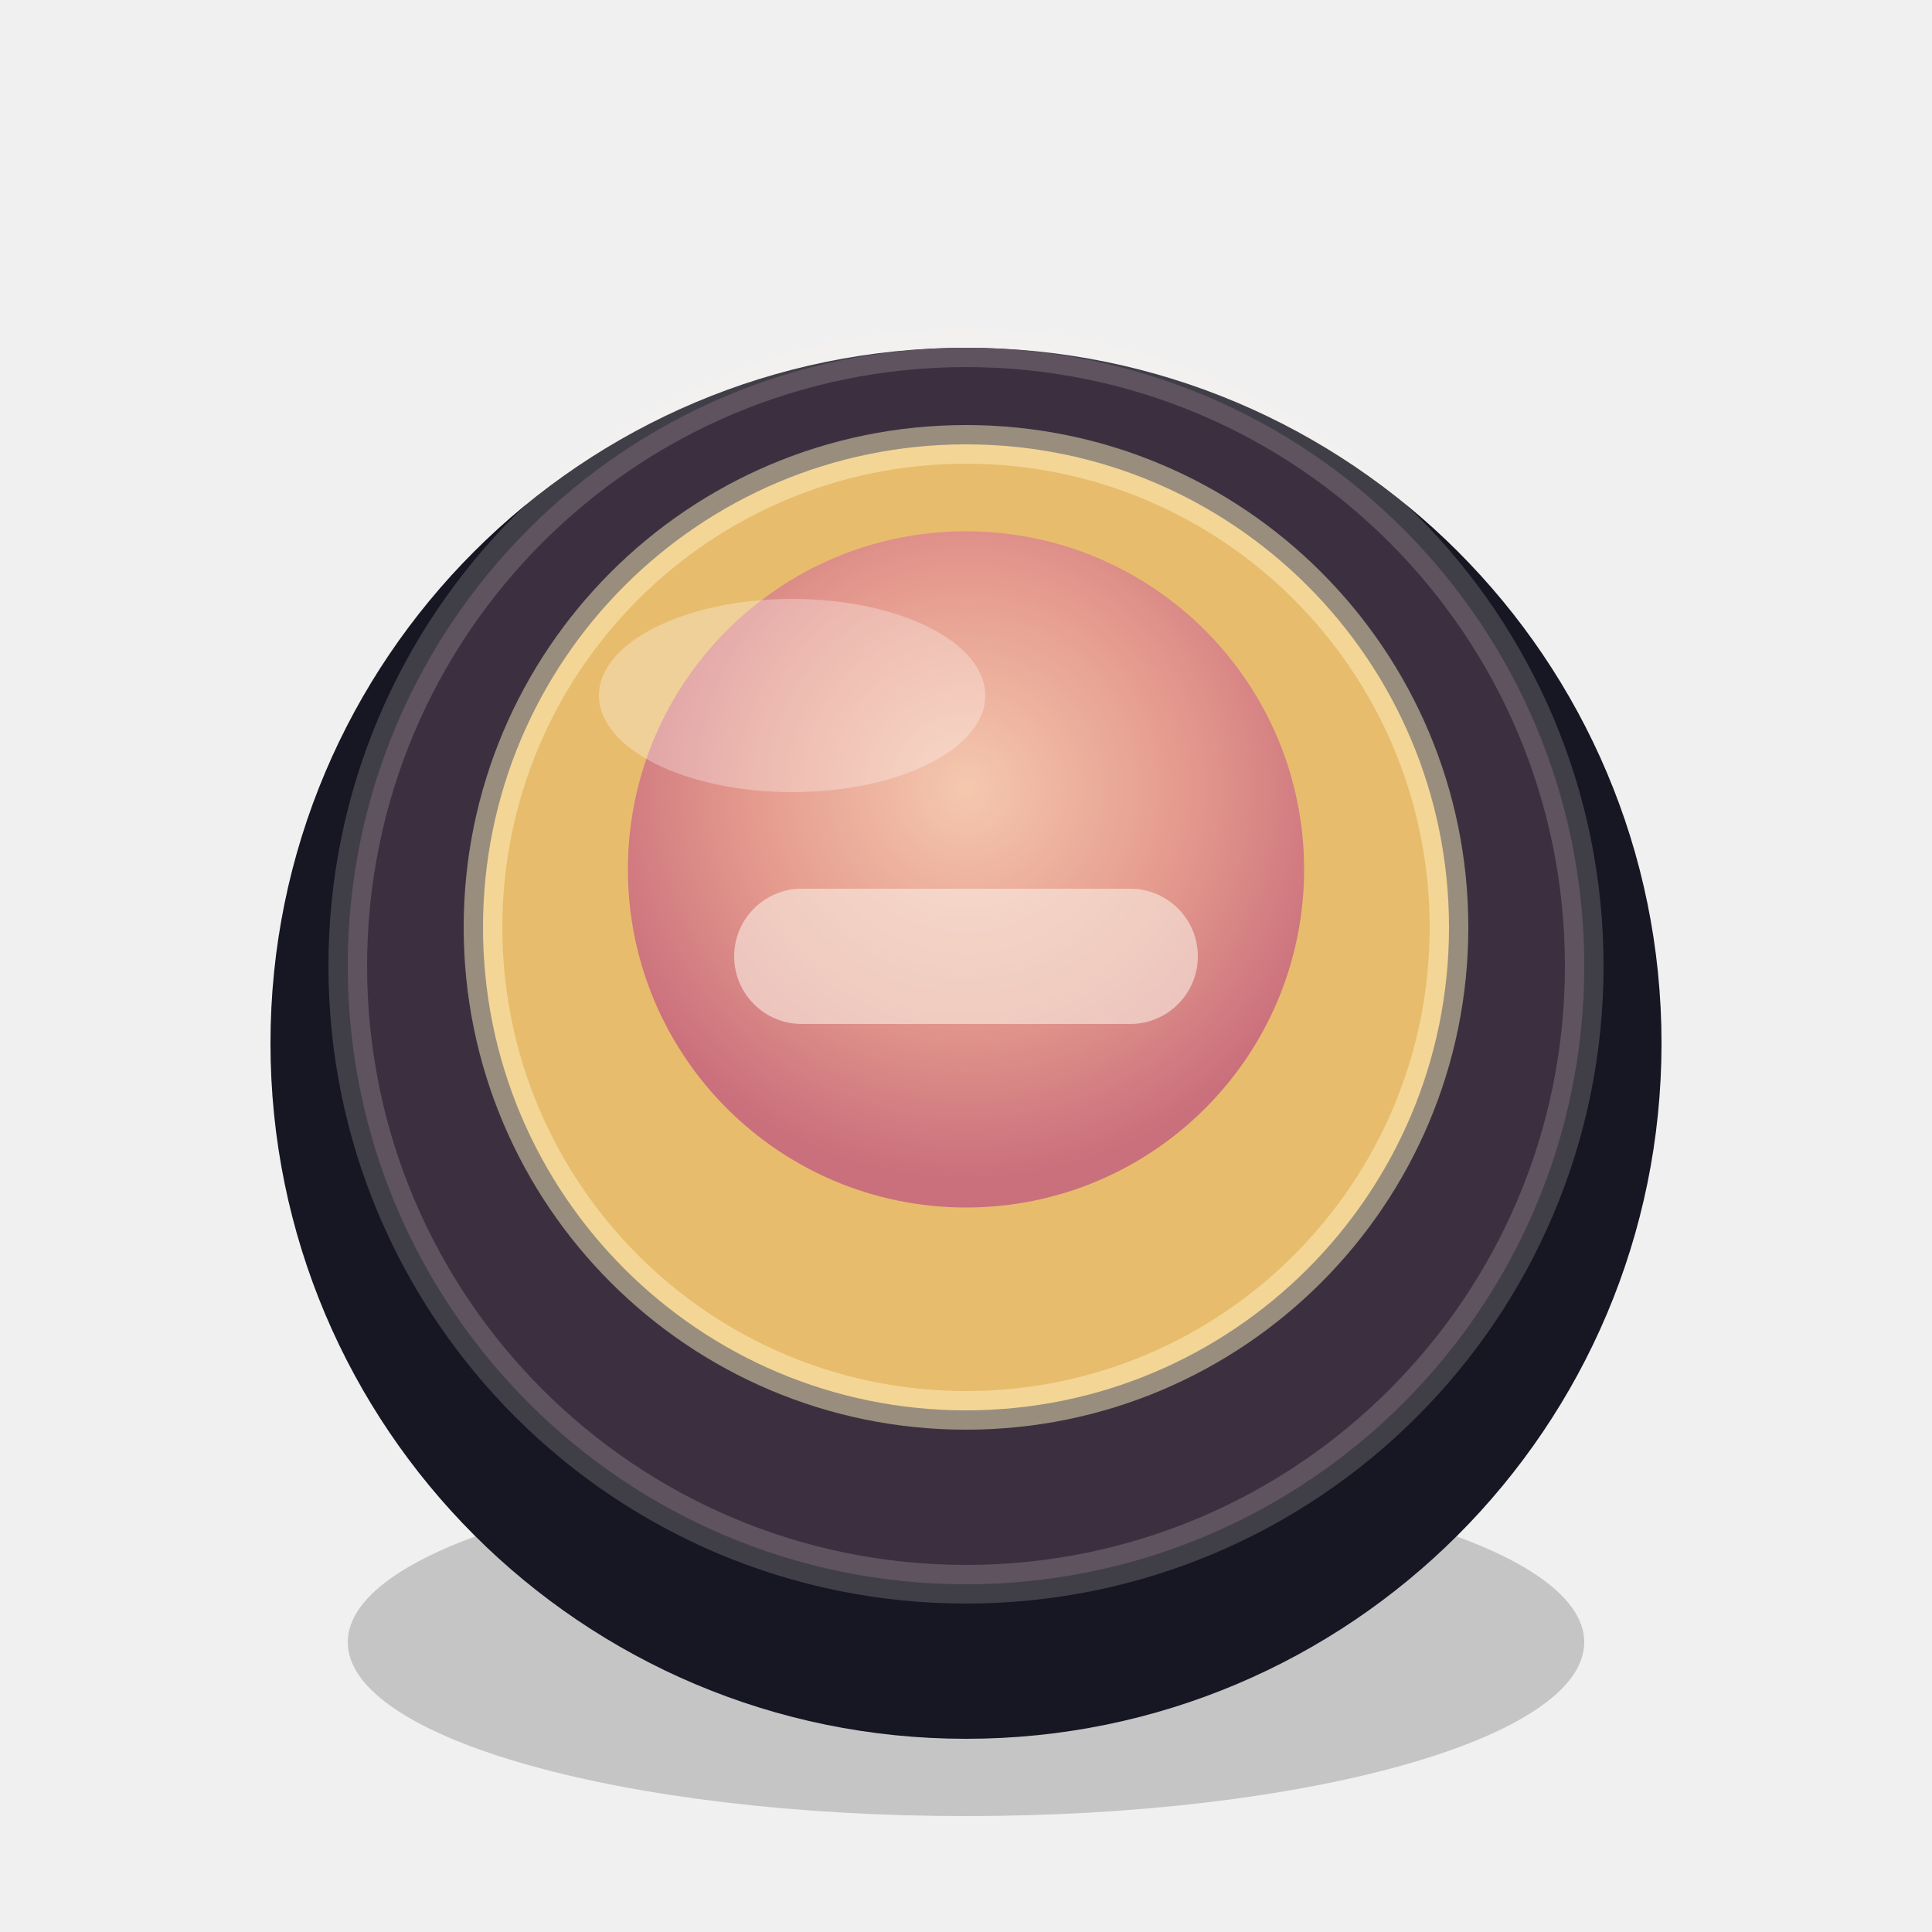
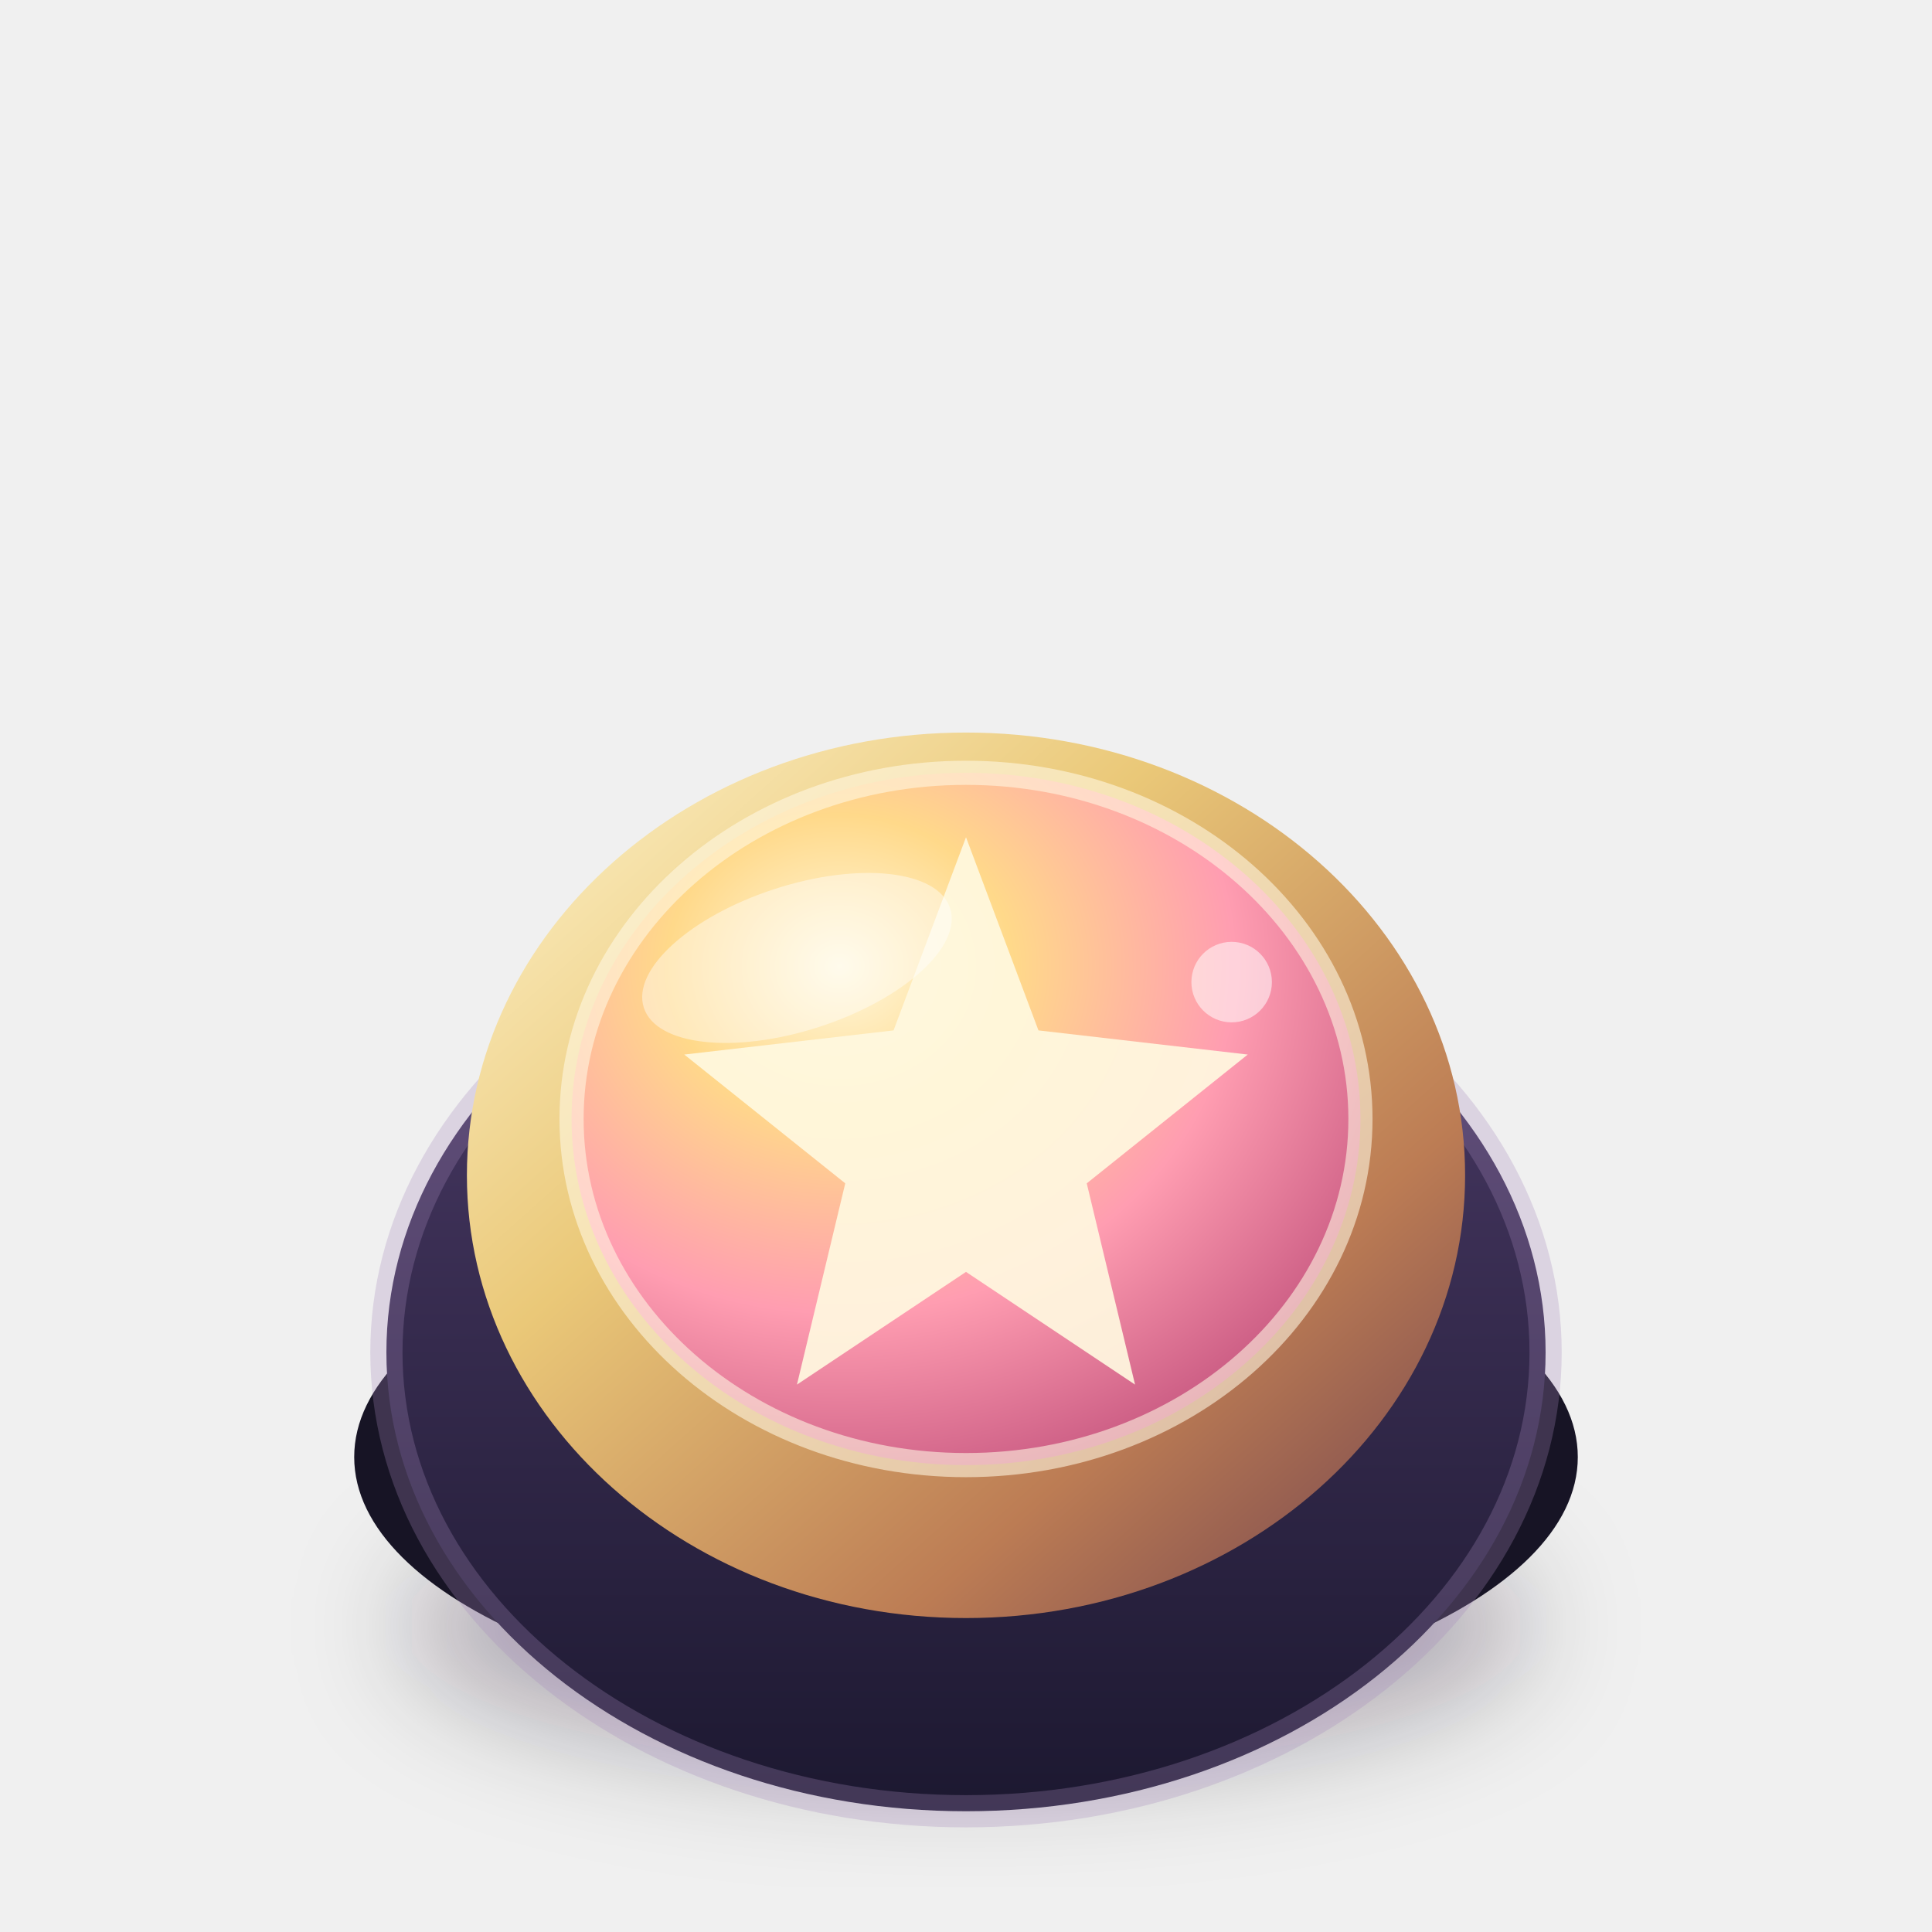
- <svg xmlns="http://www.w3.org/2000/svg" viewBox="0 0 200 200">
+ <svg xmlns="http://www.w3.org/2000/svg" viewBox="0 0 240 240">
  <defs>
-     <radialGradient id="c" cx="50%" cy="38%" r="58%">
-       <stop offset="0%" stop-color="#f5c8ae" />
-       <stop offset="54%" stop-color="#e59b8e" />
-       <stop offset="100%" stop-color="#ca6f7c" />
+     <radialGradient id="core" cx="34%" cy="28%" r="78%">
+       <stop offset="0" stop-color="#fff8de" />
+       <stop offset=".28" stop-color="#ffd98a" />
+       <stop offset=".64" stop-color="#ff9db1" />
+       <stop offset="1" stop-color="#c95a82" />
    </radialGradient>
+     <linearGradient id="ring" x1="0" y1="0" x2="1" y2="1">
+       <stop stop-color="#fff5cf" />
+       <stop offset=".36" stop-color="#eac878" />
+       <stop offset=".72" stop-color="#bc7c54" />
+       <stop offset="1" stop-color="#6c3e4d" />
+     </linearGradient>
+     <linearGradient id="base" x1="0" y1="0" x2="0" y2="1">
+       <stop stop-color="#4d3c69" />
+       <stop offset="1" stop-color="#1c1830" />
+     </linearGradient>
+     <filter id="sh" x="-40%" y="-40%" width="180%" height="180%">
+       <feGaussianBlur stdDeviation="7" />
+     </filter>
  </defs>
-   <ellipse cx="100" cy="170" rx="64" ry="18" fill="#000" opacity="0.18" />
-   <circle cx="100" cy="108" r="72" fill="#161723" />
-   <circle cx="100" cy="100" r="64" fill="#3c3040" stroke="#fff6ef" stroke-opacity="0.18" stroke-width="4" />
-   <circle cx="100" cy="96" r="50" fill="#e8bc6d" stroke="#fff2c0" stroke-opacity="0.48" stroke-width="4" />
-   <circle cx="100" cy="90" r="35" fill="url(#c)" />
-   <ellipse cx="82" cy="72" rx="20" ry="10" fill="#fff" opacity="0.30" />
-   <rect x="76" y="92" width="48" height="14" rx="7" fill="#f8ece1" opacity="0.62" />
+   <ellipse cx="120" cy="202" rx="70" ry="18" fill="#070612" opacity=".28" filter="url(#sh)" />
+   <ellipse cx="120" cy="181" rx="76" ry="32" fill="#171425" />
+   <ellipse cx="120" cy="168" rx="72" ry="57" fill="url(#base)" stroke="#a58ab9" stroke-opacity=".28" stroke-width="4" />
+   <ellipse cx="120" cy="146" rx="62" ry="55" fill="url(#ring)" />
+   <ellipse cx="120" cy="139" rx="49" ry="43" fill="url(#core)" stroke="#fff9e4" stroke-opacity=".58" stroke-width="3" />
+   <path d="M120 104 L129 128 L155 131 L135 147 L141 172 L120 158 L99 172 L105 147 L85 131 L111 128 Z" fill="#fff8df" opacity=".92" />
+   <ellipse cx="99" cy="119" rx="20" ry="9" fill="#fff" opacity=".42" transform="rotate(-18 99 119)" />
+   <circle cx="153" cy="122" r="5" fill="#fff" opacity=".54" />
</svg>
